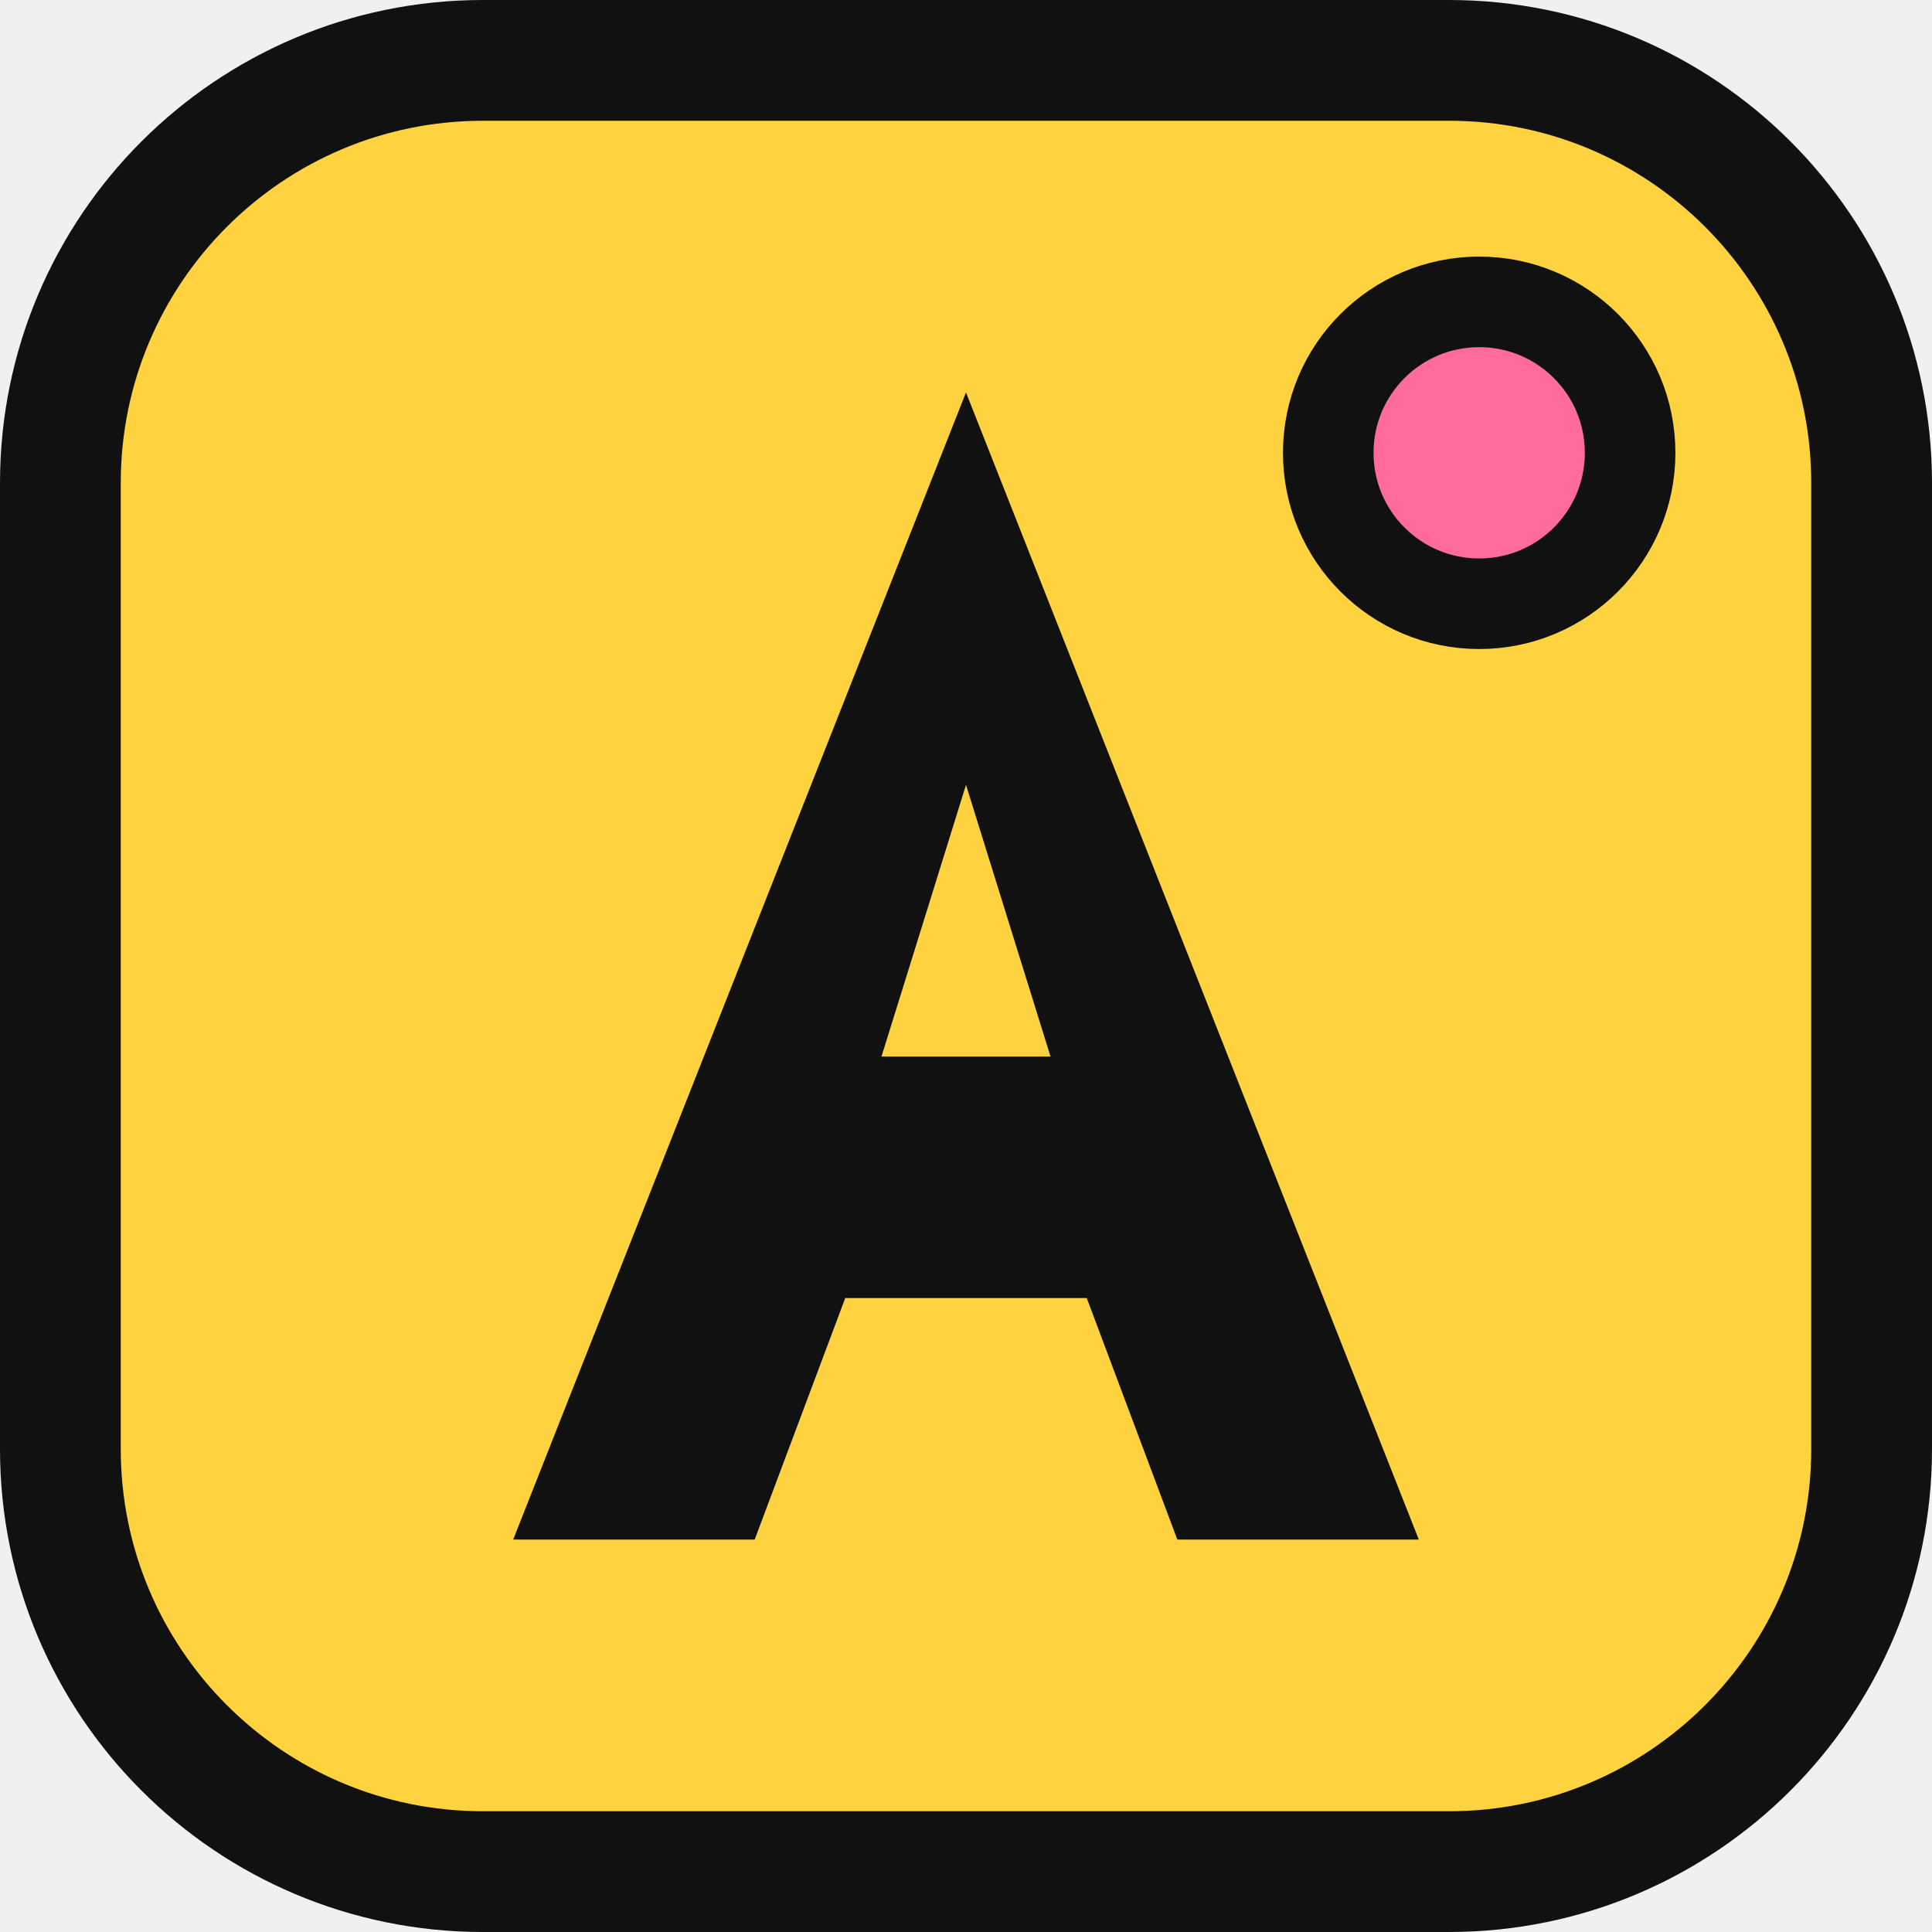
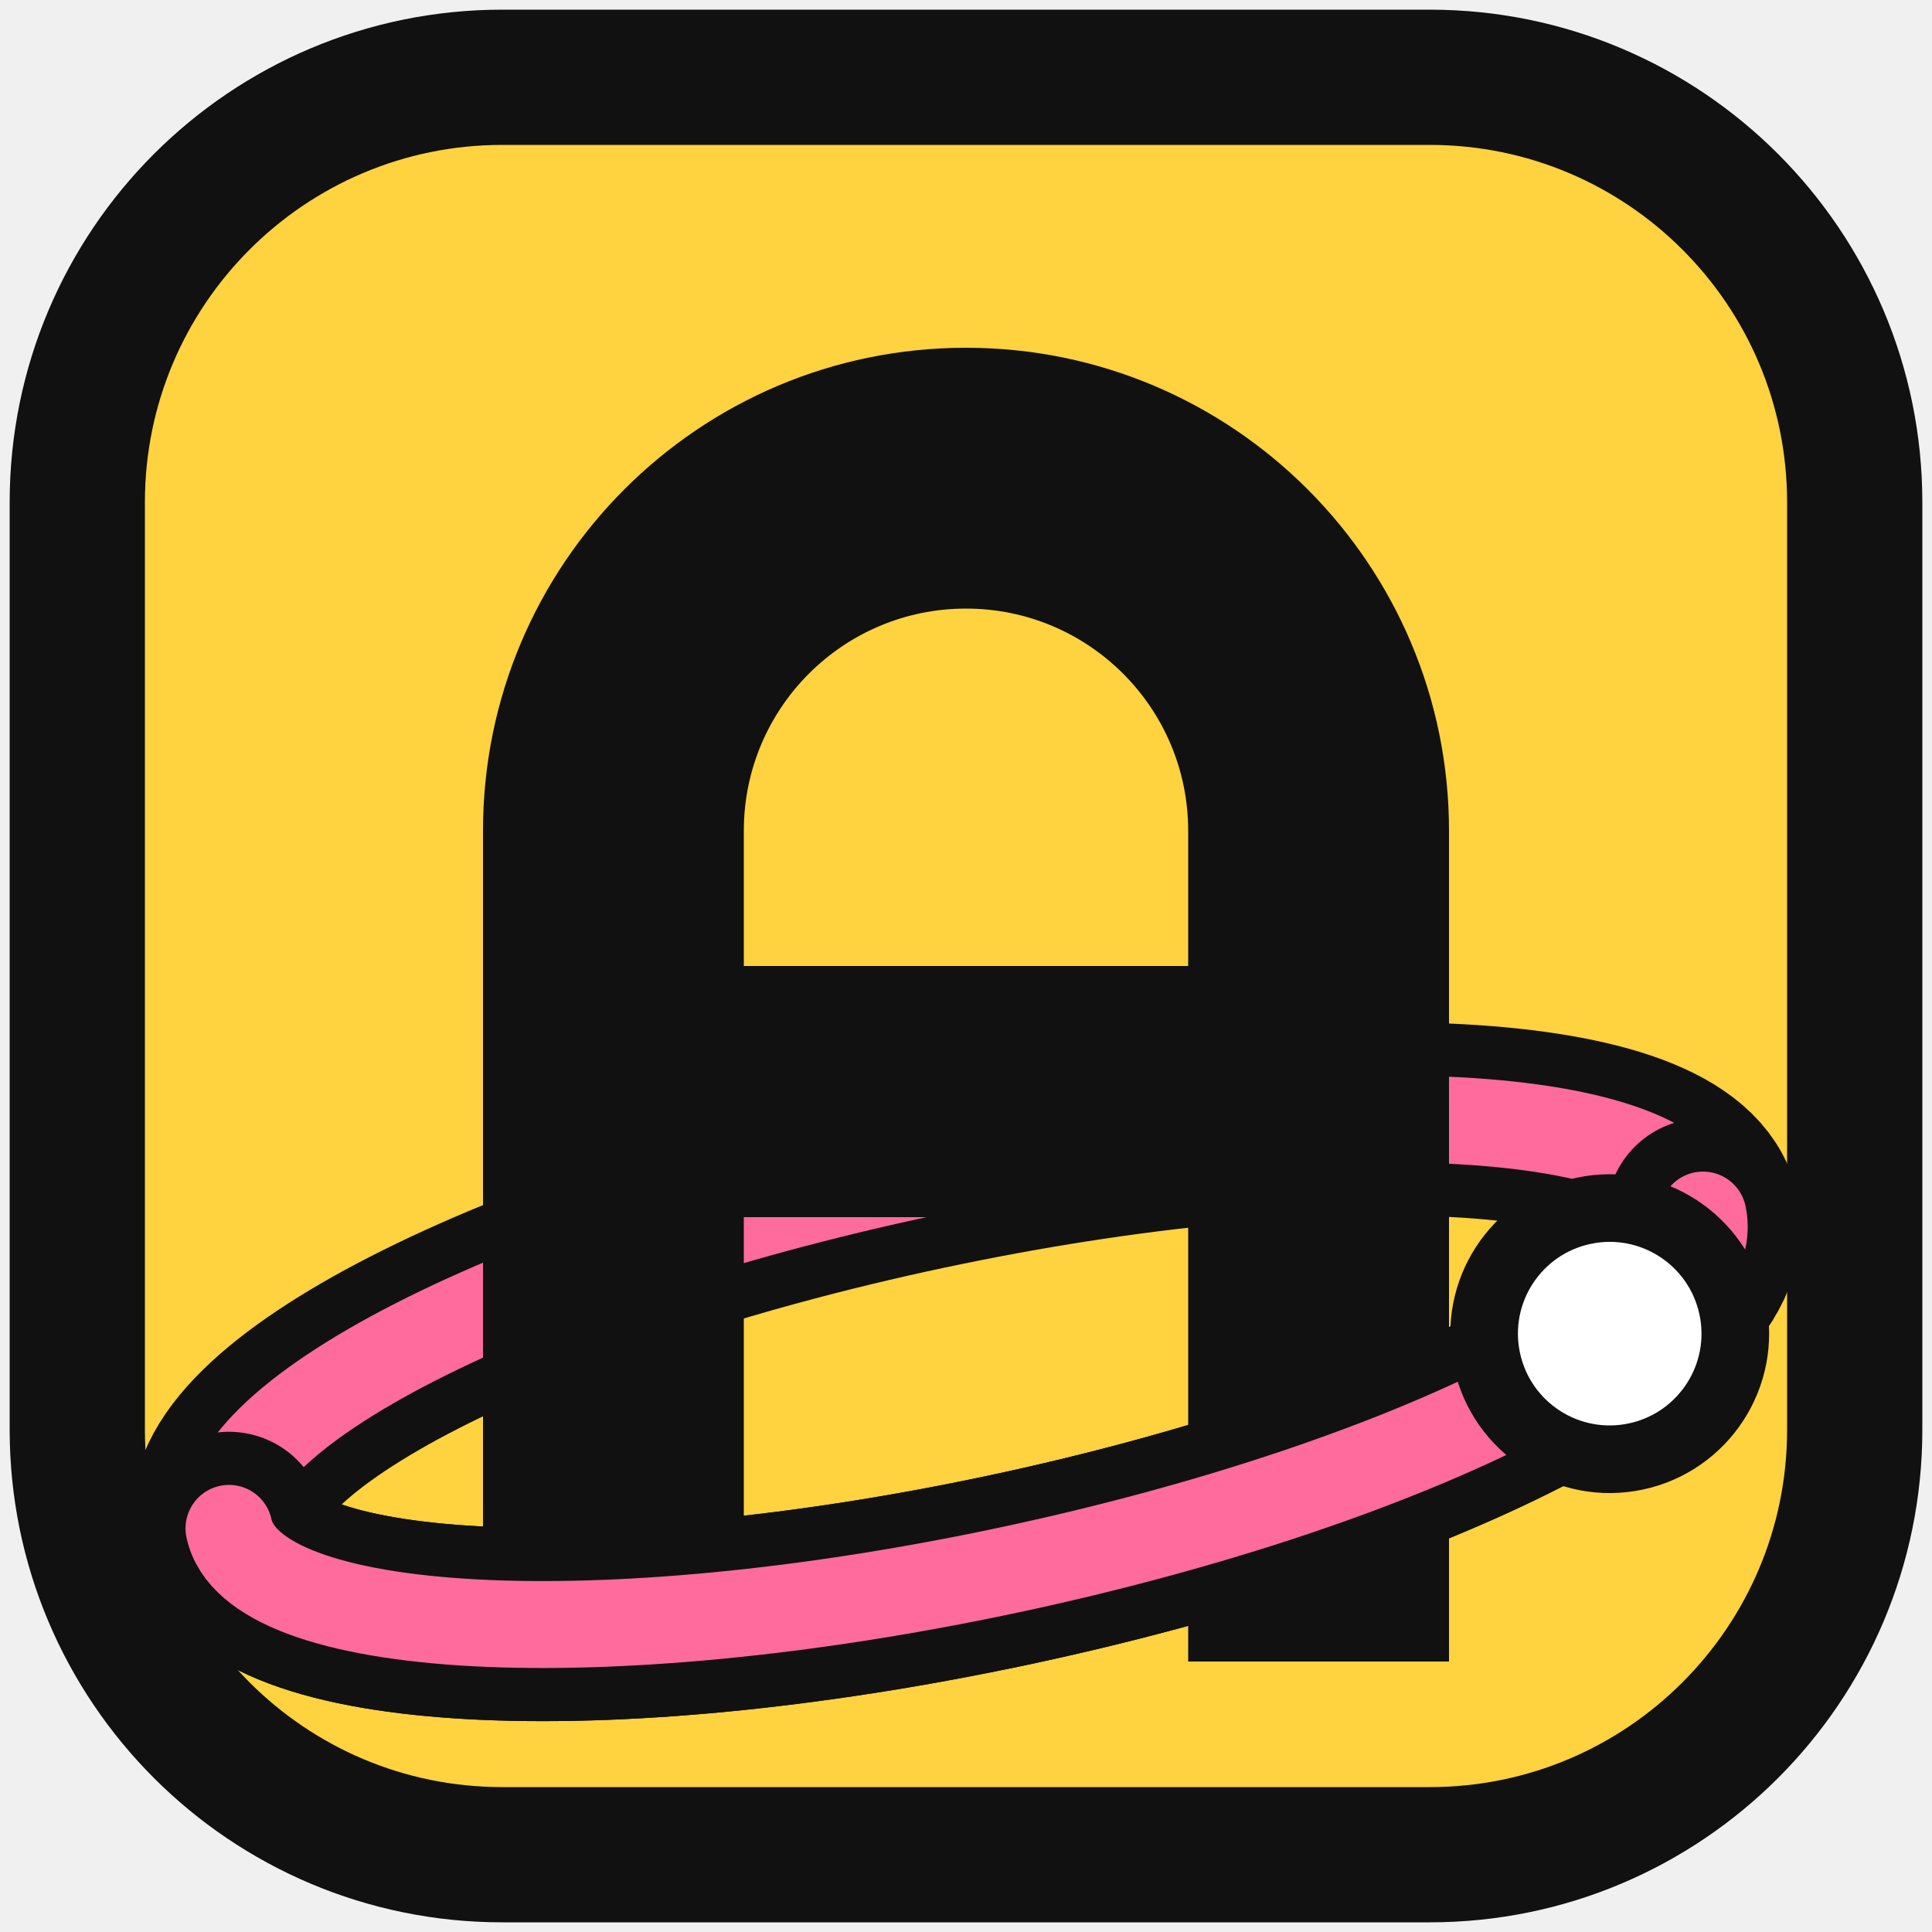
- <svg xmlns="http://www.w3.org/2000/svg" viewBox="0 0 64 64">
-   <rect x="2" y="2" width="60" height="60" rx="14" fill="#ffd23f" stroke="#111" stroke-width="4" />
-   <path d="M32 13 47 51h-8l-3-8h-8l-3 8h-8L32 13zm0 13-2.8 9h5.6L32 26z" fill="#111" />
-   <circle cx="49" cy="15" r="5" fill="#ff6b9d" stroke="#111" stroke-width="3" />
+ <svg xmlns="http://www.w3.org/2000/svg" viewBox="0 0 100 100">
+   <defs>
+     <clipPath id="c">
+       <rect x="4" y="4" width="92" height="92" rx="22" />
+     </clipPath>
+   </defs>
+   <g clip-path="url(#c)">
+     <rect width="100" height="100" fill="#ffd23f" />
+     <g transform="rotate(-12 50 71)">
+       <ellipse cx="50" cy="71" rx="39" ry="10.5" fill="none" stroke="#111" stroke-width="10" />
+       <ellipse cx="50" cy="71" rx="39" ry="10.5" fill="none" stroke="#ff6b9d" stroke-width="4.5" />
+     </g>
+     <path fill="#111" fill-rule="evenodd" d="M25 86V43a25 25 0 0 1 50 0v43H61.5V63h-23v23zM38.5 50h23v-7a11.5 11.5 0 0 0-23 0z" />
+     <g transform="rotate(-12 50 71)">
+       <path d="M11 71a39 10.5 0 0 0 78 0" fill="none" stroke="#111" stroke-width="10" stroke-linecap="round" />
+       <path d="M11 71a39 10.5 0 0 0 78 0" fill="none" stroke="#ff6b9d" stroke-width="4.5" stroke-linecap="round" />
+       <circle cx="83" cy="76" r="6.5" fill="#fff" stroke="#111" stroke-width="3.5" />
+     </g>
+   </g>
+   <rect x="4" y="4" width="92" height="92" rx="22" fill="none" stroke="#111" stroke-width="7" />
</svg>
